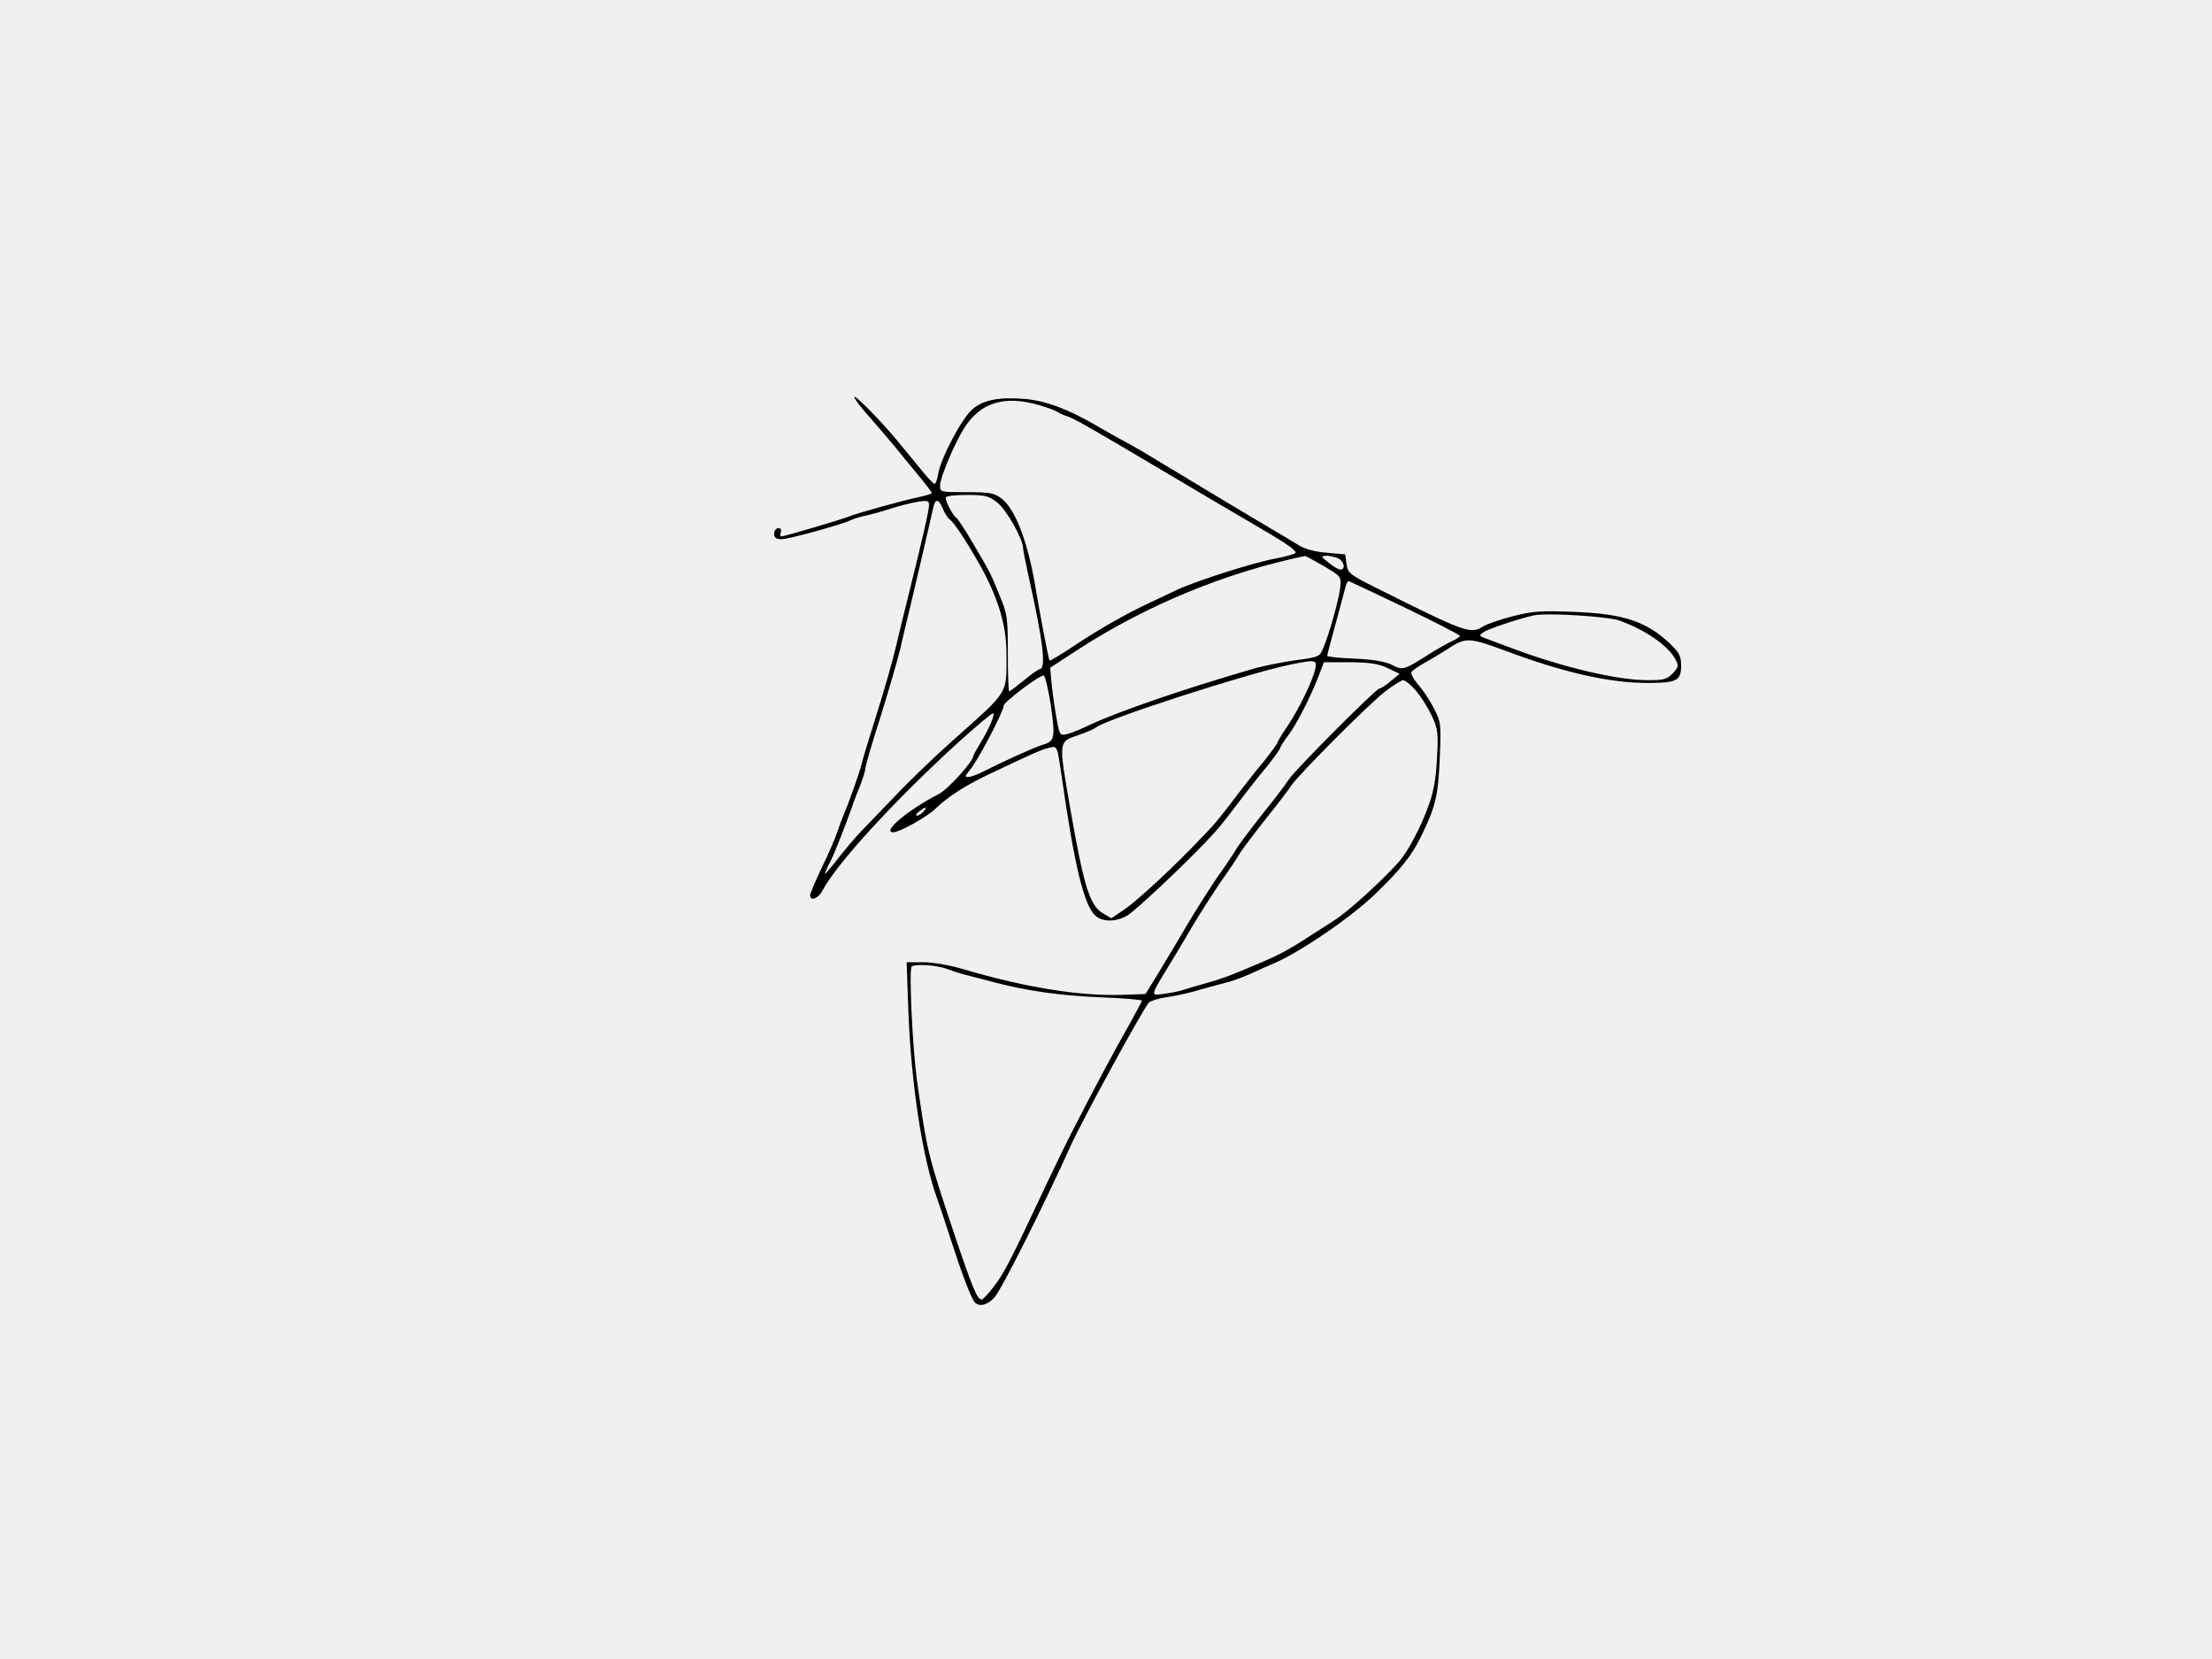
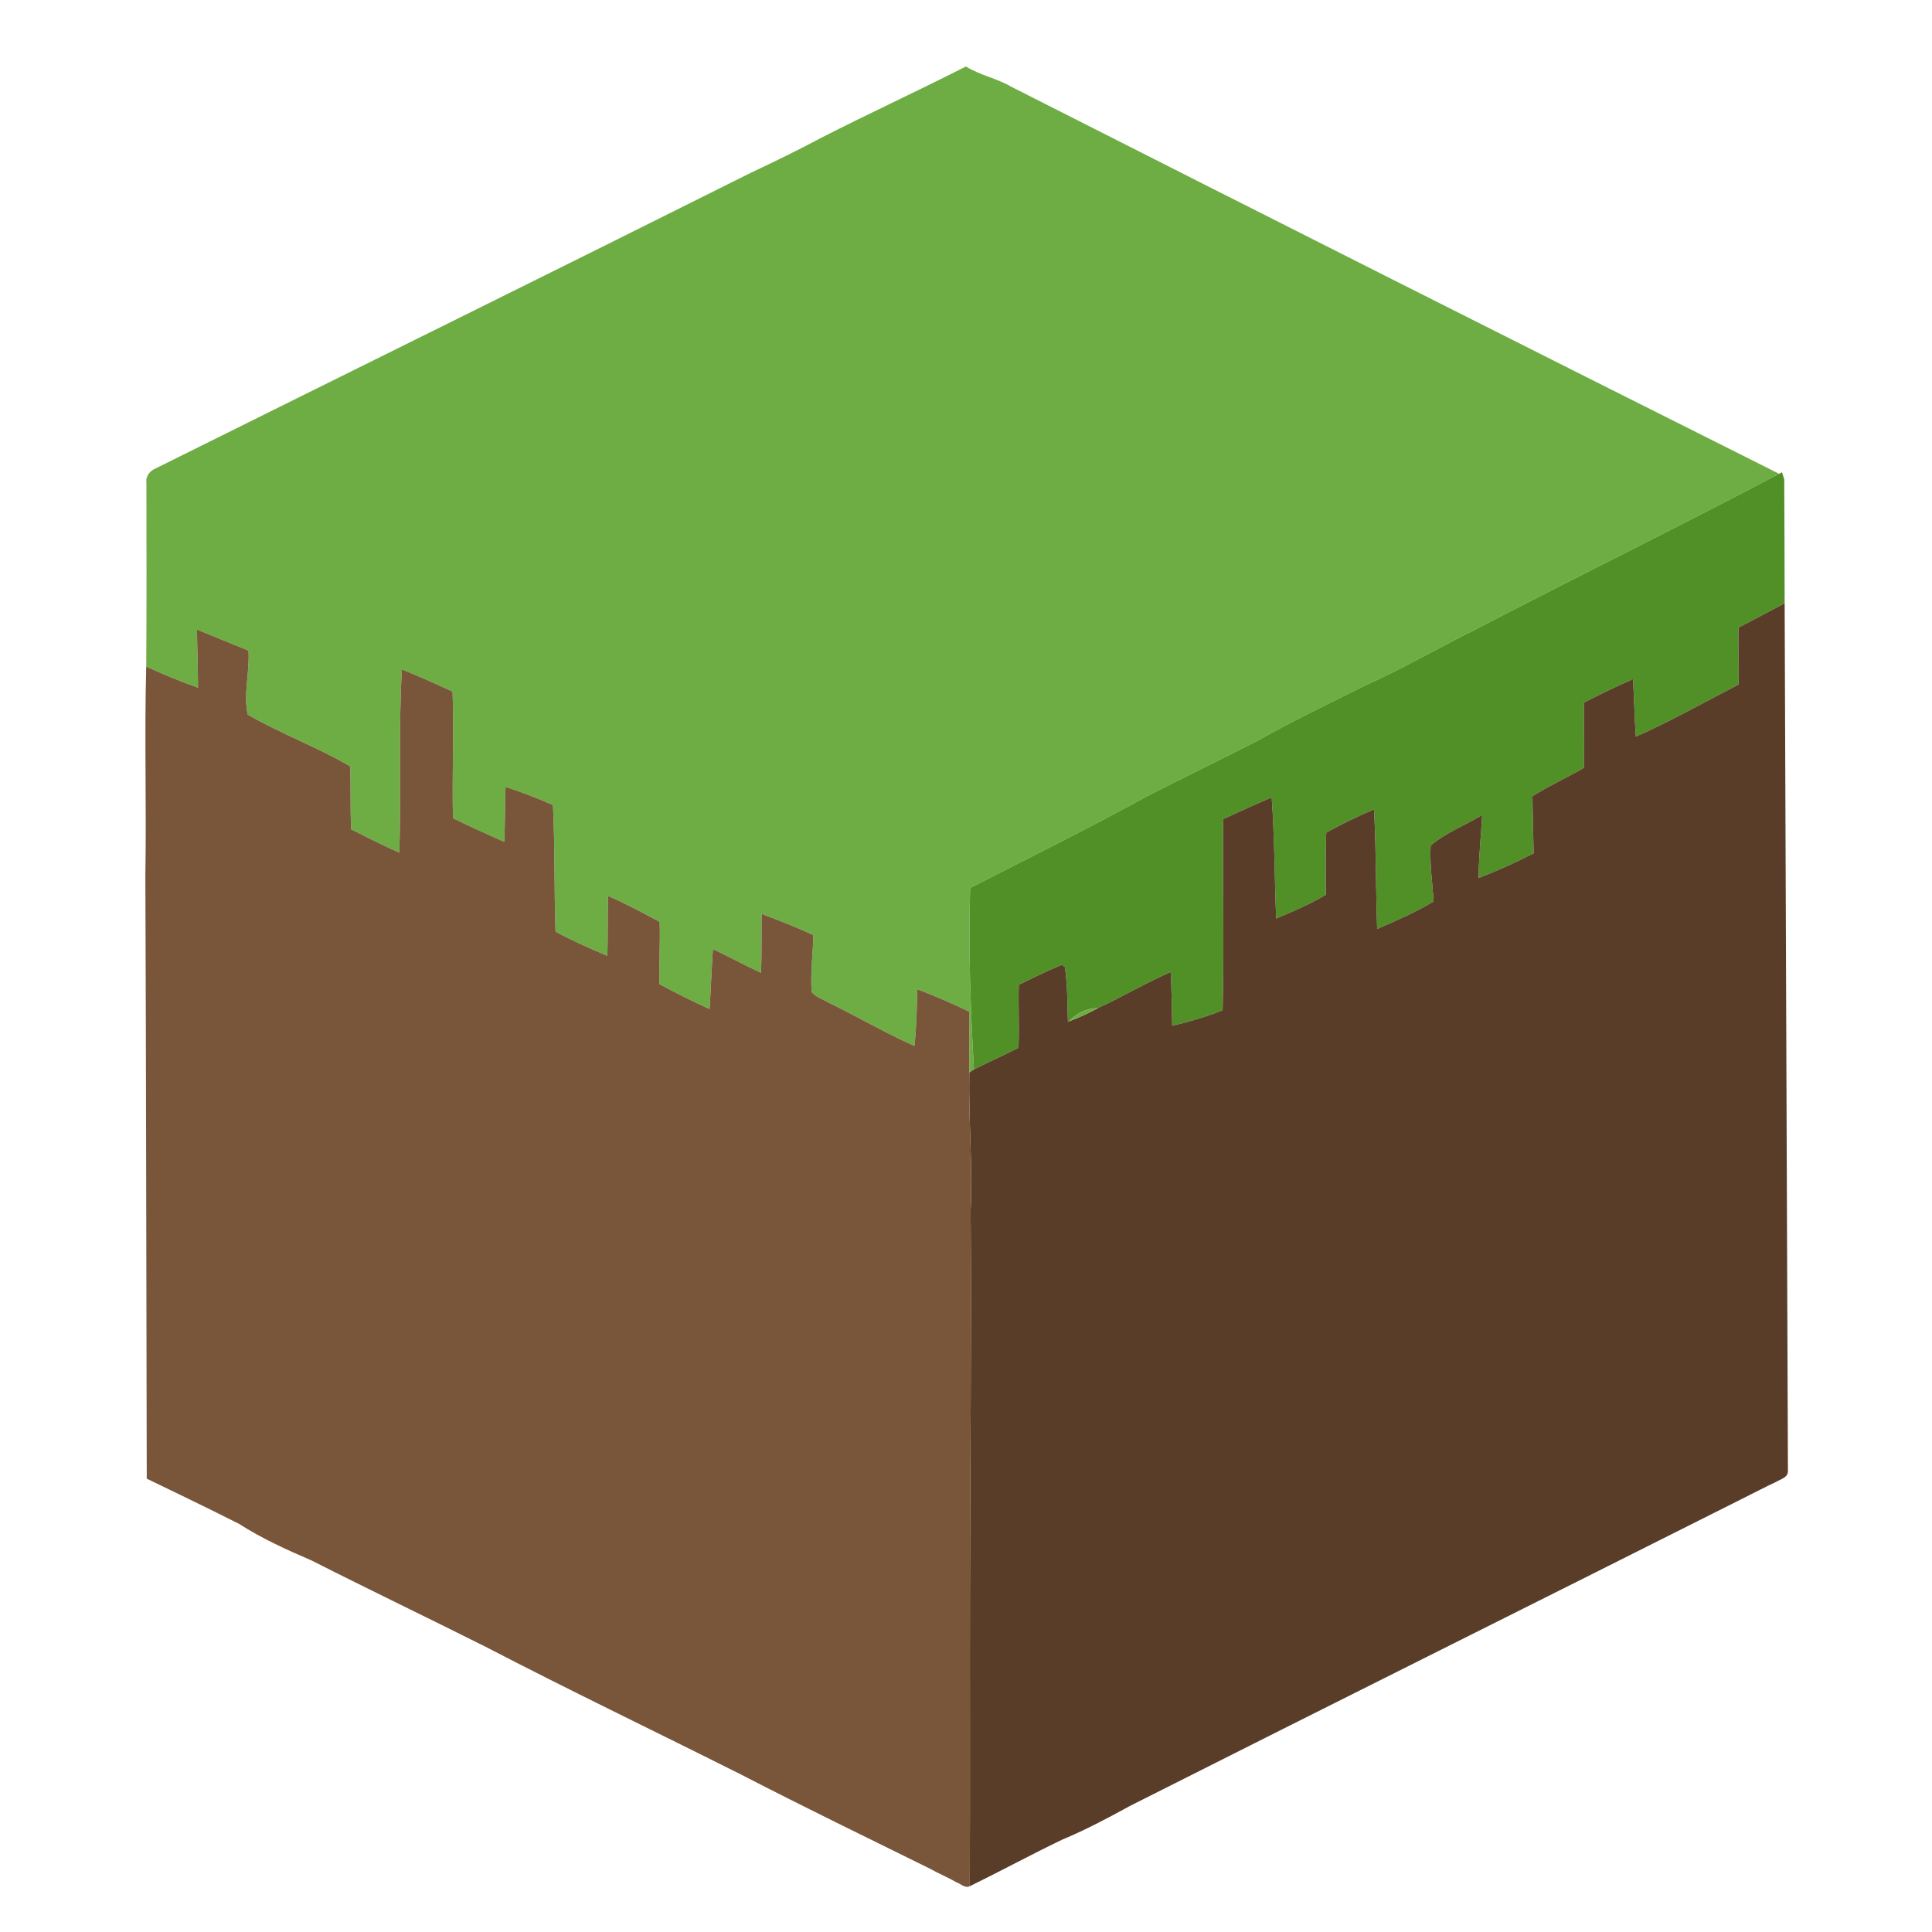
- <svg xmlns="http://www.w3.org/2000/svg" version="1.0" width="800pt" height="600pt" viewBox="0 0 800 600" preserveAspectRatio="xMidYMid meet">
-   <g transform="translate(0,600) scale(0.1,-0.1)" fill="#000000" stroke="none">
-     <path d="M3090 4564 c0 -7 26 -41 58 -76 31 -36 71 -82 89 -104 17 -21 54 -67 82 -100 28 -34 51 -64 51 -67 0 -3 -24 -10 -52 -16 -60 -13 -223 -58 -253 -71 -26 -10 -228 -70 -239 -70 -4 0 -6 7 -2 15 3 9 0 15 -9 15 -8 0 -15 -9 -15 -20 0 -15 7 -20 27 -20 26 0 222 54 253 70 9 4 31 11 50 15 19 4 60 15 90 25 30 10 74 21 98 25 37 6 42 4 42 -12 0 -19 -23 -118 -70 -308 -15 -60 -38 -153 -50 -205 -12 -52 -44 -162 -70 -245 -26 -82 -50 -161 -53 -175 -5 -25 -48 -146 -65 -185 -5 -11 -15 -38 -22 -59 -7 -22 -32 -81 -56 -130 -24 -50 -44 -97 -44 -103 0 -24 29 -13 44 15 51 98 263 329 495 540 62 56 117 102 122 102 10 0 -14 -57 -48 -112 -13 -21 -23 -40 -23 -42 0 -20 -92 -121 -125 -138 -110 -56 -208 -138 -164 -138 22 0 121 55 152 85 44 43 110 85 190 123 164 78 194 91 219 97 33 8 31 11 48 -105 46 -323 81 -466 122 -502 26 -23 75 -23 115 1 31 19 191 169 284 266 46 48 61 67 139 170 19 25 56 72 83 104 26 33 47 62 47 66 0 4 13 24 28 44 29 37 82 140 113 221 l17 45 94 0 c72 -1 103 -5 136 -21 l44 -21 -32 -26 c-17 -15 -36 -27 -41 -27 -12 0 -307 -296 -328 -329 -9 -15 -50 -69 -92 -121 -41 -52 -84 -109 -95 -126 -10 -18 -43 -67 -73 -109 -29 -43 -75 -115 -101 -159 -26 -45 -72 -121 -102 -171 l-55 -90 -87 -3 c-150 -5 -349 27 -569 92 -51 15 -112 26 -148 26 l-60 0 6 -172 c10 -268 51 -538 106 -688 11 -30 33 -98 50 -150 35 -109 69 -199 82 -217 15 -21 46 -15 73 14 25 27 172 318 278 553 45 98 261 493 281 514 8 7 38 16 67 20 29 4 85 16 123 28 39 11 84 23 100 27 17 5 50 17 75 28 25 12 63 28 85 38 94 39 284 169 370 253 92 89 131 138 163 204 54 110 63 148 69 283 5 127 5 132 -21 183 -14 28 -40 67 -57 86 -17 20 -28 40 -24 46 3 5 27 22 53 36 26 15 58 34 72 43 70 47 80 47 213 -2 210 -79 378 -117 515 -117 106 0 122 8 122 62 0 35 -6 47 -40 80 -86 81 -168 108 -345 115 -123 5 -151 3 -225 -16 -47 -12 -95 -29 -107 -37 -44 -28 -64 -21 -368 131 -115 57 -120 61 -125 95 l-5 35 -66 6 c-41 3 -79 13 -100 26 -19 12 -70 42 -114 68 -67 40 -190 113 -453 272 -21 12 -48 28 -62 35 -14 7 -58 32 -98 55 -105 62 -188 93 -263 100 -96 8 -154 -3 -193 -38 -38 -33 -114 -177 -123 -233 -3 -20 -9 -36 -13 -36 -4 0 -29 26 -54 58 -26 31 -61 75 -79 96 -57 70 -157 171 -157 160z m671 -30 c30 -9 59 -20 64 -24 6 -4 20 -11 33 -15 24 -7 74 -35 377 -215 99 -59 225 -133 280 -165 133 -77 176 -106 170 -115 -3 -4 -35 -13 -72 -20 -81 -15 -288 -81 -358 -114 -27 -13 -70 -33 -95 -45 -88 -41 -186 -97 -273 -155 -48 -32 -89 -57 -91 -55 -4 4 -36 174 -51 264 -27 164 -73 285 -124 323 -26 19 -42 22 -126 22 -95 0 -95 0 -95 25 0 27 51 149 86 205 59 95 147 122 275 84z m-155 -351 c33 -24 94 -133 94 -165 0 -7 9 -51 19 -98 53 -235 66 -340 41 -340 -4 0 -30 -18 -56 -40 -27 -22 -51 -40 -54 -40 -3 0 -5 62 -5 138 0 128 -2 142 -29 206 -33 82 -30 77 -97 191 -29 50 -57 92 -61 93 -10 5 -38 57 -38 72 0 6 30 10 76 10 66 0 80 -3 110 -27z m-196 -23 c7 -17 18 -34 24 -38 16 -9 75 -101 119 -182 60 -112 87 -207 87 -303 0 -151 13 -130 -194 -315 -60 -53 -153 -142 -205 -197 -53 -55 -109 -113 -125 -130 -16 -16 -52 -58 -79 -92 -27 -35 -51 -63 -53 -63 -2 0 5 17 16 38 17 33 46 106 81 202 6 19 20 56 31 82 10 26 18 53 18 61 0 7 24 90 54 183 29 93 61 203 71 244 9 41 30 127 45 190 27 113 63 269 75 323 7 35 20 34 35 -3z m1377 -207 c64 -38 64 -38 60 -78 -4 -42 -40 -169 -62 -221 -12 -29 -17 -31 -101 -42 -49 -7 -120 -21 -159 -33 -245 -71 -479 -152 -580 -199 -33 -16 -72 -32 -86 -35 -25 -6 -27 -4 -37 52 -6 32 -14 87 -18 123 l-6 65 98 64 c248 161 535 280 823 340 3 1 33 -16 68 -36z m54 27 c21 -12 26 -40 7 -40 -7 0 -26 11 -43 25 -29 23 -29 24 -7 25 13 0 32 -5 43 -10z m243 -179 c108 -52 196 -97 196 -101 0 -3 -12 -11 -27 -18 -16 -7 -53 -28 -83 -47 -96 -60 -95 -60 -137 -39 -26 12 -68 19 -135 22 -54 2 -98 7 -98 10 0 3 13 53 29 111 16 58 32 119 36 134 3 16 10 27 14 25 5 -2 97 -45 205 -97z m775 -46 c93 -34 174 -90 200 -139 13 -24 12 -28 -9 -51 -21 -22 -32 -25 -92 -25 -108 0 -308 47 -488 115 -36 13 -78 29 -94 35 -28 10 -28 11 -10 24 16 11 116 45 179 60 43 11 271 -3 314 -19z m-1102 -173 c-8 -42 -62 -152 -102 -210 -19 -28 -35 -54 -35 -58 0 -3 -21 -32 -47 -65 -27 -32 -64 -79 -83 -104 -77 -101 -92 -121 -144 -174 -96 -102 -230 -226 -279 -260 l-48 -32 -33 20 c-45 28 -67 98 -116 381 -42 242 -42 237 29 261 29 10 59 23 65 28 36 30 543 194 701 227 94 19 98 18 92 -14z m-956 -136 c16 -117 14 -127 -34 -141 -28 -9 -137 -58 -200 -90 -26 -14 -55 -25 -64 -25 -15 0 -14 2 3 23 29 33 124 214 124 235 0 13 133 113 145 109 5 -2 17 -52 26 -111z m1319 57 c18 -20 44 -62 58 -91 23 -50 24 -63 19 -156 -4 -74 -12 -120 -32 -174 -27 -75 -73 -161 -104 -197 -59 -67 -183 -180 -233 -212 -195 -126 -178 -117 -348 -188 -30 -13 -82 -31 -115 -40 -33 -9 -71 -20 -85 -25 -14 -5 -45 -11 -69 -14 -51 -8 -51 -9 10 91 23 37 63 104 89 149 26 44 72 116 101 159 30 42 63 91 73 109 11 17 54 74 95 126 42 52 83 106 92 120 24 37 276 290 337 338 30 23 60 42 67 42 7 0 28 -17 45 -37z m-1780 -438 c-7 -8 -18 -15 -24 -15 -6 0 -2 7 8 15 25 19 32 19 16 0z m87 -570 c21 -8 56 -19 78 -24 22 -6 67 -17 100 -26 113 -29 230 -46 378 -52 81 -3 147 -9 147 -12 0 -3 -25 -49 -54 -101 -47 -82 -118 -215 -210 -395 -14 -27 -50 -102 -80 -165 -127 -271 -156 -328 -191 -372 -20 -27 -40 -48 -45 -48 -16 0 -35 47 -103 250 -92 275 -95 290 -131 545 -16 118 -29 398 -19 409 12 11 92 6 130 -9z" />
-   </g>
+ <svg xmlns="http://www.w3.org/2000/svg" width="512pt" height="512pt" viewBox="0 0 512 512" version="1.1">
+   <path fill="#ffffff" d=" M 0.00 0.00 L 512.00 0.00 L 512.00 512.00 L 0.00 512.00 L 0.00 0.00 Z" />
+   <path fill="#6dad43" d=" M 217.57 36.55 C 230.27 30.06 243.25 24.10 255.97 17.62 C 259.73 19.95 264.18 20.75 268.00 22.99 C 335.75 57.33 403.57 91.54 471.49 125.56 C 444.80 139.65 417.69 152.92 390.93 166.87 C 381.12 171.71 371.67 177.24 361.68 181.70 C 352.18 186.46 342.58 191.02 333.34 196.26 C 323.60 201.25 313.75 206.01 304.01 211.00 C 288.57 219.47 272.78 227.30 257.10 235.32 C 256.61 251.36 257.18 267.38 258.11 283.40 C 257.80 283.61 257.18 284.03 256.87 284.24 C 256.84 278.87 256.90 273.50 256.93 268.14 C 252.40 265.94 247.77 263.95 243.07 262.16 C 243.00 267.18 242.89 272.20 242.33 277.19 C 234.50 273.70 227.08 269.34 219.36 265.60 C 217.91 264.76 216.18 264.22 215.10 262.90 C 214.73 257.87 215.43 252.84 215.56 247.82 C 211.08 245.73 206.47 243.94 201.85 242.19 C 201.75 247.40 201.90 252.61 201.69 257.81 C 197.37 255.84 193.22 253.55 188.93 251.52 C 188.57 256.81 188.39 262.11 188.04 267.41 C 183.53 265.37 179.12 263.14 174.75 260.83 C 174.62 255.32 175.01 249.82 174.81 244.31 C 170.33 241.87 165.80 239.50 161.14 237.42 C 161.00 242.72 161.12 248.01 160.96 253.31 C 156.30 251.35 151.67 249.30 147.22 246.90 C 146.84 235.72 147.09 224.52 146.54 213.35 C 142.43 211.52 138.23 209.94 133.97 208.52 C 133.82 213.38 133.84 218.25 133.64 223.11 C 129.09 221.06 124.51 219.05 120.04 216.84 C 119.79 205.65 120.30 194.47 119.94 183.28 C 115.51 181.23 111.04 179.24 106.51 177.41 C 105.56 193.57 106.35 209.79 105.83 225.97 C 101.49 224.05 97.26 221.90 93.03 219.75 C 92.83 214.20 92.97 208.65 92.83 203.11 C 84.06 197.96 74.41 194.48 65.64 189.37 C 64.44 183.91 66.23 178.05 65.85 172.42 C 61.29 170.60 56.76 168.68 52.21 166.85 C 52.25 171.98 52.47 177.11 52.48 182.24 C 47.81 180.60 43.24 178.72 38.75 176.64 C 38.88 160.38 38.81 144.12 38.80 127.86 C 38.56 126.25 39.72 124.78 41.14 124.19 C 93.72 98.05 146.39 72.10 198.90 45.83 C 205.18 42.85 211.44 39.84 217.57 36.55 Z" />
+   <path fill="#518f27" d=" M 390.93 166.87 C 417.69 152.92 444.80 139.65 471.49 125.56 L 472.24 125.15 C 472.39 125.61 472.69 126.53 472.84 127.00 C 472.90 137.95 472.93 148.91 472.95 159.87 C 468.91 162.06 464.82 164.15 460.76 166.30 C 460.53 171.33 460.92 176.37 460.72 181.41 C 451.68 186.06 442.83 191.13 433.51 195.21 C 433.15 190.14 433.07 185.05 432.77 179.97 C 428.35 181.88 424.05 184.02 419.76 186.17 C 419.65 191.95 419.97 197.73 419.72 203.50 C 415.24 206.11 410.50 208.23 406.12 210.99 C 406.17 216.04 406.34 221.08 406.43 226.13 C 401.69 228.58 396.81 230.76 391.84 232.70 C 391.89 227.12 392.48 221.57 392.79 216.01 C 388.26 218.70 383.17 220.66 379.14 224.07 C 378.85 229.02 379.62 233.95 379.92 238.88 C 375.17 241.78 370.05 243.97 364.96 246.18 C 364.59 235.62 364.71 225.04 364.13 214.49 C 359.82 216.35 355.57 218.36 351.47 220.65 C 351.24 226.13 351.40 231.62 351.37 237.11 C 347.18 239.62 342.69 241.54 338.20 243.41 C 337.75 232.72 337.79 222.00 337.01 211.32 C 332.69 213.16 328.42 215.09 324.17 217.07 C 323.99 233.95 324.42 250.84 324.01 267.71 C 319.68 269.48 315.18 270.77 310.64 271.83 C 310.53 267.08 310.52 262.33 310.24 257.59 C 303.64 260.46 297.47 264.19 290.93 267.15 C 287.96 267.24 285.32 268.45 283.33 270.65 L 283.02 270.85 C 282.81 265.98 282.95 261.07 282.19 256.25 C 281.98 256.12 281.57 255.85 281.37 255.71 C 277.48 257.26 273.76 259.18 269.99 260.97 C 269.83 266.54 270.15 272.11 269.91 277.68 C 266.01 279.66 262.02 281.44 258.11 283.40 C 257.18 267.38 256.61 251.36 257.10 235.32 C 272.78 227.30 288.57 219.47 304.01 211.00 C 313.75 206.01 323.60 201.25 333.34 196.26 C 342.58 191.02 352.18 186.46 361.68 181.70 C 371.67 177.24 381.12 171.71 390.93 166.87 Z" />
+   <path fill="#593d29" d=" M 460.76 166.30 C 464.82 164.15 468.91 162.06 472.95 159.87 C 473.23 236.53 473.51 313.18 473.82 389.84 C 473.88 391.60 471.78 392.03 470.60 392.76 C 470.09 393.00 469.08 393.48 468.58 393.72 C 468.08 393.97 467.08 394.48 466.58 394.73 C 466.08 394.98 465.08 395.48 464.58 395.73 C 464.08 395.98 463.09 396.49 462.59 396.74 C 408.29 424.06 353.87 451.13 299.61 478.51 C 293.67 481.76 287.68 484.95 281.42 487.56 C 273.21 491.51 265.19 495.86 257.00 499.87 C 257.11 473.58 257.00 447.28 257.05 420.99 C 257.08 387.67 257.48 354.35 257.22 321.03 C 257.78 308.76 256.65 296.51 256.87 284.24 C 257.18 284.03 257.80 283.61 258.11 283.40 C 262.02 281.44 266.01 279.66 269.91 277.68 C 270.15 272.11 269.83 266.54 269.99 260.97 C 273.76 259.18 277.48 257.26 281.37 255.71 C 281.57 255.85 281.98 256.12 282.19 256.25 C 282.95 261.07 282.81 265.98 283.02 270.85 L 283.33 270.65 C 285.95 269.69 288.49 268.52 290.93 267.15 C 297.47 264.19 303.64 260.46 310.24 257.59 C 310.52 262.33 310.53 267.08 310.64 271.83 C 315.18 270.77 319.68 269.48 324.01 267.71 C 324.42 250.84 323.99 233.95 324.17 217.07 C 328.42 215.09 332.69 213.16 337.01 211.32 C 337.79 222.00 337.75 232.72 338.20 243.41 C 342.69 241.54 347.18 239.62 351.37 237.11 C 351.40 231.62 351.24 226.13 351.47 220.65 C 355.57 218.36 359.82 216.35 364.13 214.49 C 364.71 225.04 364.59 235.62 364.96 246.18 C 370.05 243.97 375.17 241.78 379.92 238.88 C 379.62 233.95 378.85 229.02 379.14 224.07 C 383.17 220.66 388.26 218.70 392.79 216.01 C 392.48 221.57 391.89 227.12 391.84 232.70 C 396.81 230.76 401.69 228.58 406.43 226.13 C 406.34 221.08 406.17 216.04 406.12 210.99 C 410.50 208.23 415.24 206.11 419.72 203.50 C 419.97 197.73 419.65 191.95 419.76 186.17 C 424.05 184.02 428.35 181.88 432.77 179.97 C 433.07 185.05 433.15 190.14 433.51 195.21 C 442.83 191.13 451.68 186.06 460.72 181.41 C 460.92 176.37 460.53 171.33 460.76 166.30 Z" />
+   <path fill="#79553a" d=" M 52.21 166.85 C 56.76 168.68 61.29 170.60 65.85 172.42 C 66.23 178.05 64.44 183.91 65.64 189.37 C 74.41 194.48 84.06 197.96 92.83 203.11 C 92.97 208.65 92.83 214.20 93.03 219.75 C 97.26 221.90 101.49 224.05 105.83 225.97 C 106.35 209.79 105.56 193.57 106.51 177.41 C 111.04 179.24 115.51 181.23 119.94 183.28 C 120.30 194.47 119.79 205.65 120.04 216.84 C 124.51 219.05 129.09 221.06 133.64 223.11 C 133.84 218.25 133.82 213.38 133.97 208.52 C 138.23 209.94 142.43 211.52 146.54 213.35 C 147.09 224.52 146.84 235.72 147.22 246.90 C 151.67 249.30 156.30 251.35 160.96 253.31 C 161.12 248.01 161.00 242.72 161.14 237.42 C 165.80 239.50 170.33 241.87 174.81 244.31 C 175.01 249.82 174.62 255.32 174.75 260.83 C 179.12 263.14 183.53 265.37 188.04 267.41 C 188.39 262.11 188.57 256.81 188.93 251.52 C 193.22 253.55 197.37 255.84 201.69 257.81 C 201.90 252.61 201.75 247.40 201.85 242.19 C 206.47 243.94 211.08 245.73 215.56 247.82 C 215.43 252.84 214.73 257.87 215.10 262.90 C 216.18 264.22 217.91 264.76 219.36 265.60 C 227.08 269.34 234.50 273.70 242.33 277.19 C 242.89 272.20 243.00 267.18 243.07 262.16 C 247.77 263.95 252.40 265.94 256.93 268.14 C 256.90 273.50 256.84 278.87 256.87 284.24 C 256.65 296.51 257.78 308.76 257.22 321.03 C 257.48 354.35 257.08 387.67 257.05 420.99 C 257.00 447.28 257.11 473.58 257.00 499.87 C 255.70 500.51 254.52 499.13 253.32 498.76 C 251.12 497.46 248.74 496.52 246.53 495.26 C 229.83 487.02 213.08 478.89 196.54 470.35 C 173.93 458.99 151.10 448.05 128.64 436.39 C 113.33 428.71 97.89 421.31 82.61 413.56 C 76.01 410.71 69.41 407.74 63.35 403.84 C 55.25 399.74 47.06 395.81 38.89 391.86 C 38.76 338.58 38.74 285.30 38.52 232.02 C 38.84 213.56 38.25 195.09 38.75 176.64 C 43.24 178.72 47.81 180.60 52.48 182.24 C 52.47 177.11 52.25 171.98 52.21 166.85 Z" />
+   <path fill="#6dad43" d=" M 283.33 270.65 C 285.32 268.45 287.96 267.24 290.93 267.15 C 288.49 268.52 285.95 269.69 283.33 270.65 Z" />
</svg>
